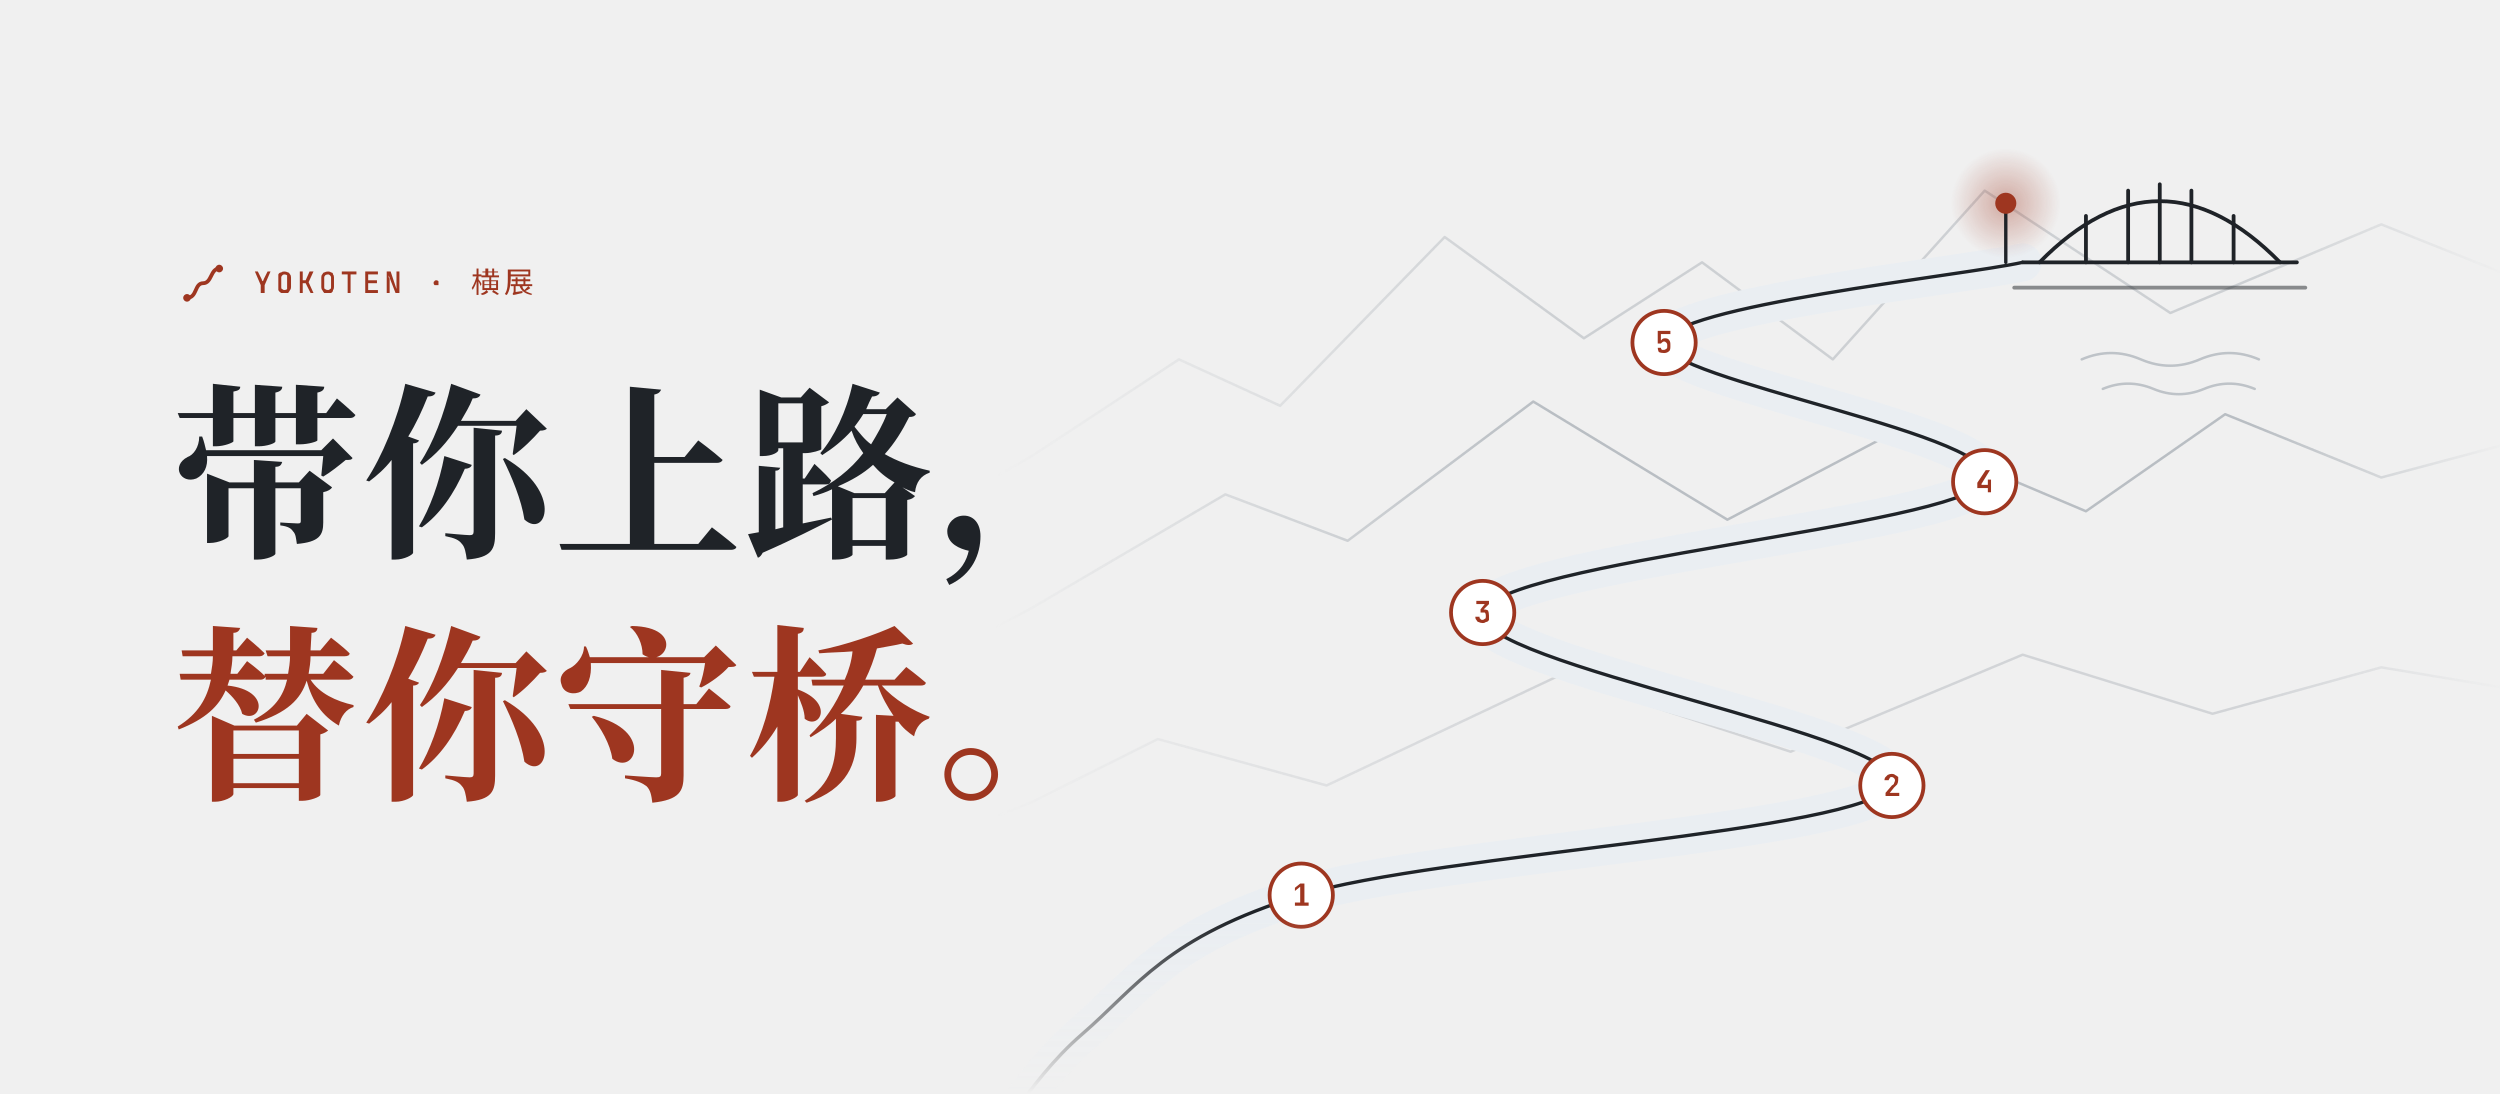
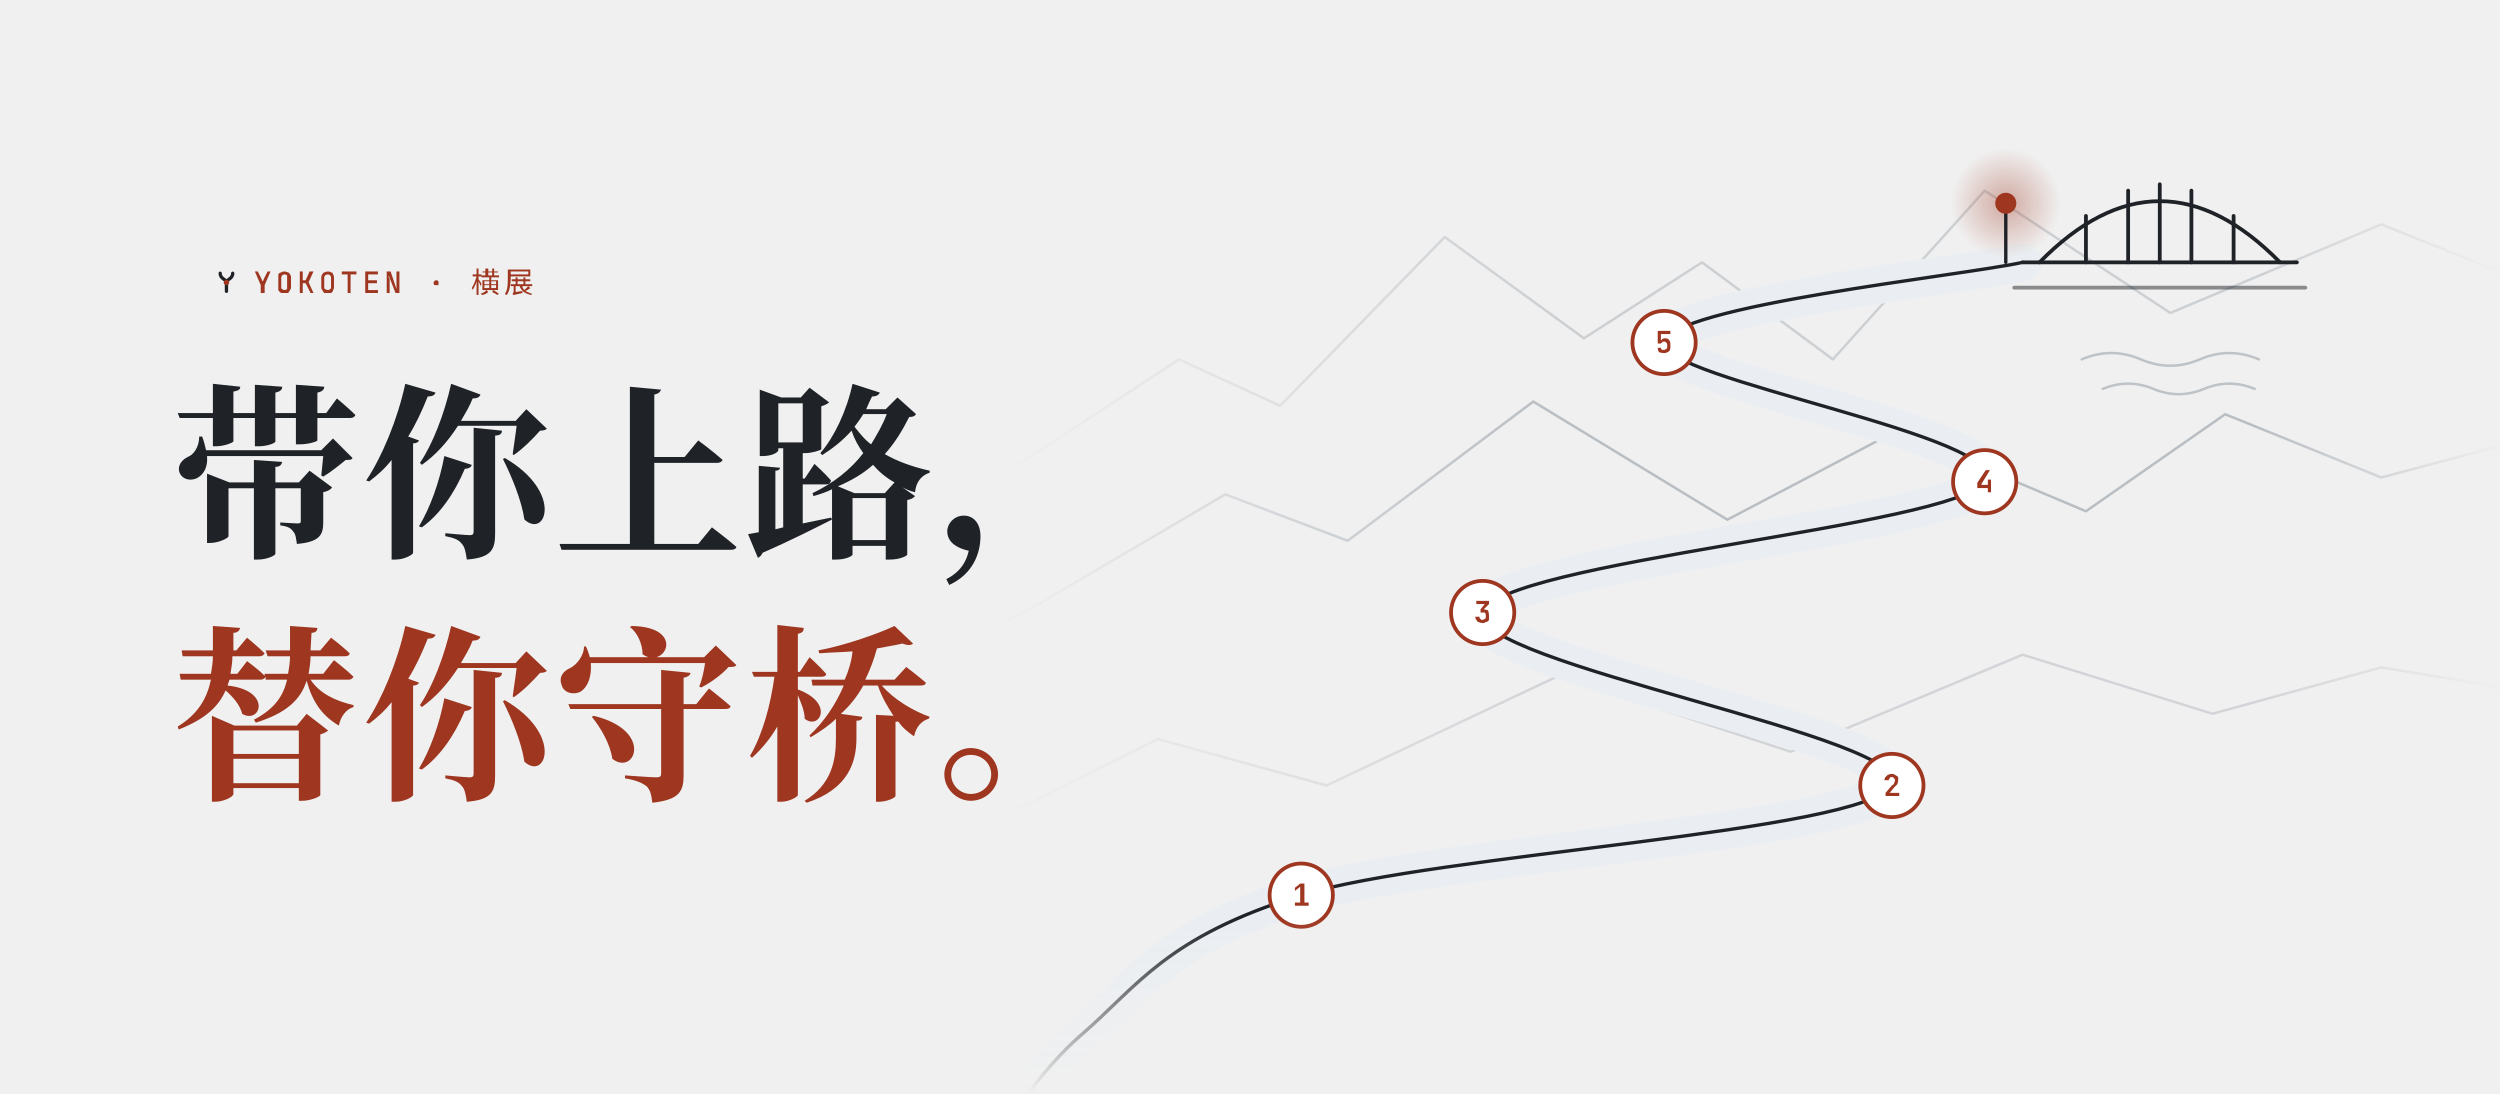
<svg xmlns="http://www.w3.org/2000/svg" viewBox="0 0 1280 560" width="1280" height="560" role="img" aria-label="yokoten：带你上路，替你守桥。">
  <defs>
    <linearGradient id="low" x1="0" x2="0" y1="0" y2="1">
      <stop offset=".84" stop-color="#fff" />
      <stop offset="1" stop-color="#fff" stop-opacity="0" />
    </linearGradient>
    <mask id="card">
      <rect width="1280" height="560" fill="url(#low)" />
    </mask>
    <linearGradient id="fade" x1="0" x2="1">
      <stop offset=".40" stop-color="#fff" stop-opacity="0" />
      <stop offset=".62" stop-color="#fff" />
      <stop offset=".9" stop-color="#fff" />
      <stop offset="1" stop-color="#fff" stop-opacity="0" />
    </linearGradient>
    <mask id="m">
      <rect width="1280" height="560" fill="url(#fade)" />
    </mask>
    <radialGradient id="halo">
      <stop offset="0" stop-color="#9e3620" stop-opacity=".38" />
      <stop offset="1" stop-color="#9e3620" stop-opacity="0" />
    </radialGradient>
  </defs>
  <style>
.ridge{fill:none;stroke:#8c959f;stroke-width:1.2;stroke-linejoin:round;stroke-linecap:round}
.road{fill:none;stroke:#1f2328;stroke-width:1.6;stroke-dasharray:.012 .008;stroke-linecap:round}
.ink{fill:none;stroke:#1f2328;stroke-linecap:round;stroke-linejoin:round}
@media (prefers-reduced-motion:no-preference){.road{animation:walk 40s linear infinite}.glow{animation:glow 3.6s ease-in-out infinite}}
@keyframes walk{to{stroke-dashoffset:-1}}
@keyframes glow{50%{opacity:.45}}
</style>
  <g mask="url(#card)">
    <g mask="url(#m)">
      <g transform="translate(528 22) scale(1.08)" class="ridge">
        <path d="M-60 230 L0 196 L70 150 L118 172 L196 92 L262 140 L318 104 L380 150 L452 70 L540 128 L640 86 L700 110" opacity=".35" />
        <path d="M-60 300 L0 268 L92 214 L150 236 L238 170 L330 226 L410 184 L500 222 L566 176 L640 206 L700 190" opacity=".55" />
        <path d="M-60 384 L0 360 L60 330 L140 352 L250 300 L360 336 L470 290 L560 318 L640 296 L700 306" opacity=".3" />
      </g>
    </g>
    <g transform="translate(528 22) scale(1.08)">
      <g class="ridge" opacity=".5">
        <path d="M498 150 q14 -6 28 0 t28 0 t28 0" />
        <path d="M508 164 q12 -5 24 0 t24 0 t24 0" />
      </g>
      <path d="M-30 540 C-21 528.3 -2.3 492.7 24 470 C50.3 447.3 64 423.7 128 404 C192 384.3 393.7 374.3 408 352 C422.3 329.7 206.7 294 214 270 C221.3 246 437.7 229.3 452 208 C466.3 186.7 297 159.3 300 142 C303 124.7 441.7 110.3 470 104" fill="none" stroke="#eaeef2" stroke-width="18" stroke-linecap="round" />
      <path class="road" d="M-30 540 C-21 528.3 -2.3 492.7 24 470 C50.3 447.3 64 423.7 128 404 C192 384.3 393.7 374.3 408 352 C422.3 329.7 206.7 294 214 270 C221.3 246 437.7 229.3 452 208 C466.3 186.7 297 159.3 300 142 C303 124.7 441.7 110.3 470 104" pathLength="1" />
      <g class="ink" stroke-width="1.8">
        <path d="M470 104 L600 104" />
        <path d="M478 104 Q535 46 592 104" />
        <path d="M500 104 L500 82 M520 104 L520 70 M535 104 L535 67 M550 104 L550 70 M570 104 L570 82" />
        <path d="M466 116 L604 116" opacity=".5" />
      </g>
      <circle class="glow" cx="462" cy="76" r="26" fill="url(#halo)" />
      <line x1="462" y1="104" x2="462" y2="80" stroke="#1f2328" stroke-width="1.6" stroke-linecap="round" />
      <circle class="glow" cx="462" cy="76" r="5" fill="#9e3620" />
      <g fill="#ffffff" stroke="#9e3620" stroke-width="1.8">
        <circle cx="128" cy="404" r="15" />
        <circle cx="408" cy="352" r="15" />
        <circle cx="214" cy="270" r="15" />
        <circle cx="452" cy="208" r="15" />
        <circle cx="300" cy="142" r="15" />
      </g>
      <path fill="#9e3620" d="M125 409l0-1.5l2.5 0l0-7.5l-2.5 2l0-1.5l2.5-2l2 0l0 9l2 0l0 1.5l-6.5 0zM405 357l0-1.5l3-3.5q1-.5 1-1q.5-1 .5-1.5q0-.5-.5-1q-.5-.5-1-.5q-1 0-1 .5q-.5 .5-.5 1l-2 0q0-1 .5-1.5q.5-.5 1-1q1-.5 2-.5q1 0 1.5 .5q1 .5 1.5 1q0 .5 0 1.5q0 1-.5 2q-.5 .5-1.5 1.5l-2 2.5l4.5 0l0 1.5l-6.5 0zM214 275q-1 0-2-.5q-.5 0-1-1q-.5-.5-.5-1.5l2 0q0 1 .5 1q0 .5 1 .5q.5 0 1-.5q.5 0 .5-1l0-.5q0-1-.5-1.5q-.5 0-1 0l-1 0l0-1.5l2-2.5l-4 0l0-1.5l6 0l0 1.5l-3 3l0-.5q1.5 0 2.5 .5q.5 1 .5 2.5l0 .5q0 1 0 1.5q-.5 1-1.5 1q-.5 .5-1.5 .5zM453.5 213l0-2l-5 0l0-2.5l4-6l2 0l-4 6.5l0 .5l3 0l0-2.5l1.5 0l0 6l-1.5 0zM300 147q-1.5 0-2.5-.5q-.5-1-.5-2l1.5 0q0 .5 .5 1q.5 0 1 0q.5 0 1-.5q.5 0 .5-1l0-1q0-.5-.5-1q-.5-.5-1-.5q-.5 0-1 .5q0 0-.5 .5l-1.5 0l0-6l6 0l0 1.5l-4.5 0l0 3l.5 0l-.5 .5q0-.5 .5-1q.5-.5 1.5-.5q1.5 0 2 1q.5 .5 .5 2l0 1q0 1.5-.5 2q-1 1-2.5 1z" />
    </g>
-     <g transform="translate(92 133) scale(.75)">
-       <path d="M5 26 C 12 26, 10 16, 16 16 S 21 6, 27 6" fill="none" stroke="#9e3620" stroke-width="2.6" stroke-linecap="round" />
-       <circle cx="5" cy="26" r="2.6" fill="#9e3620" />
-       <circle cx="27" cy="6" r="2.6" fill="#9e3620" />
+     <g transform="translate(109.9 138.2) scale(0.1888)">
+       <path d="M32 58V34M32 34C32 25 15 25 15 9M32 34C32 25 49 25 49 9" fill="none" stroke="#1f2328" stroke-width="9" stroke-linecap="round" stroke-linejoin="round" />
+       <circle cx="32" cy="34" r="7.5" fill="#9e3620" />
    </g>
    <path fill="#9e3620" d="M133.5 150l0-4l-3-7l1.5 0l2 4q0 .5 .5 1q0 .5 0 .5q0 0 0-.5q.5-.5 .5-1l2-4l1.5 0l-3 7l0 4l-2 0zm12 0q-1 0-1.5 0q-1-.5-1.5-1.5q0-.5 0-1.5l0-5q0-1 0-1.5q.5-1 1.5-1q.5-.5 1.5-.5q1 0 2 .5q.5 0 1 1q.5 .5 .5 1.5l0 5q0 1-.5 1.5q-.5 1-1 1.5q-1 0-2 0zm0-1.5q1 0 1.5-.5q0 0 0-1l0-5q0-.5 0-1q-.5-.5-1.5-.5q-.5 0-1 .5q-.5 .5-.5 1l0 5q0 1 .5 1q.5 .5 1 .5zm8 1.5l0-11l1.5 0l0 4.5l1.5 0l2-4.5l2 0l-2.5 5.5l2.5 5.5l-1.5 0l-2.5-5l-1.5 0l0 5l-1.5 0zm14.5 0q-1 0-2 0q-.5-.5-1-1.5q-.5-.5-.5-1.5l0-5q0-1 .5-1.5q.5-1 1-1q1-.5 2-.5q1 0 1.5 .5q1 0 1 1q.5 .5 .5 1.5l0 5q0 1-.5 1.5q0 1-1 1.5q-.5 0-1.5 0zm0-1.5q.5 0 1-.5q.5 0 .5-1l0-5q0-.5-.5-1q-.5-.5-1-.5q-1 0-1.5 .5q-.5 .5-.5 1l0 5q0 1 .5 1q.5 .5 1.5 .5zm10 1.5l0-9.5l-3 0l0-1.5l7.5 0l0 1.5l-3 0l0 9.5l-1.5 0zm9 0l0-11l6.5 0l0 1.5l-5 0l0 3l4.5 0l0 1.5l-4.5 0l0 3.5l5 0l0 1.5l-6.5 0zm11 0l0-11l2 0l3 9q0-.5 0-1q0-.5 0-1.5q0-.5 0-1l0-5.5l1.5 0l0 11l-2 0l-3.5-9q0 .5 0 1q.5 .5 .5 1q0 1 0 1.5l0 5.5l-1.5 0zm25.5-4q-1 0-1 0q-.5-.5-.5-1q0-1 .5-1q0-.5 1-.5q.5 0 1 .5q0 0 0 1q0 .5 0 1q-.5 0-1 0zM249 148.5c-.5 1-2 1.5-3 2c.5 0 .5 .5 1 .5c1 0 2.5-1 3-1.5l-1-1zm3 1c1 .5 2 1 2.5 1.5l1-.5c-.5-.5-2-1.5-3-2l-.5 1zm-8-12l0 3l-2 0l0 1l2 0c-.5 2-1.5 4.5-2.5 6c0 0 .5 .5 .5 1c.5-1 1.5-2.5 2-4.5l0 7l1 0l0-7c.5 1 1 2 1 2.5l.5-1c0-.5-1-2-1.5-2.5l0-1.5l1.5 0l0 .5l4 0l0 1.5l-3.5 0l0 5l8 0l0-5l-3.5 0l0-1.5l4 0l0-1l-2.5 0l0-1.5l2 0l0-.5l-2 0l0-1.5l-1 0l0 1.5l-2 0l0-1.5l-1.5 0l0 1.5l-1.5 0l0 .5l1.5 0l0 1.5l-2 0l0-.5l-1.5 0l0-3l-1 0zm6 3.5l0-1.5l2 0l0 1.5l-2 0zm-2 5l2.5 0l0 1.5l-2.5 0l0-1.5zm3.5 0l2.5 0l0 1.5l-2.5 0l0-1.5zm-3.5-2l2.5 0l0 1.5l-2.5 0l0-1.5zm3.5 0l2.5 0l0 1.5l-2.5 0l0-1.5zm11.5 7l0 0c0 0 .5 0 4.5-1c0-.5 0-.5 0-1l-3.5 .5l0-3l2 0c1 2.5 3 4 6 4.5c0 0 .5-.5 .5-.5c-1.5-.5-2.5-1-3.5-1.5c1-.5 2-1 2.5-1.5l-1-1c-.5 .5-1.5 1.5-2 2c-.5-.5-1-1-1-2l5 0l0-1l-3.5 0l0-1.5l2.5 0l0-1l-2.5 0l0-1l-1 0l0 1l-3 0l0-1l-1 0l0 1l-2 0l0 1l2 0l0 1.5l-2.5 0l0 1l1.5 0l0 2.5c0 1-.5 1-.5 1.5c0 0 0 .5 .5 .5zm2-7l3 0l0 1.5l-3 0l0-1.5zm-3.5-5l9 0l0 1.5l-9 0l0-1.5zm-1.5-1l0 4.5c0 2.5 0 6-1.5 8c.5 .5 1 .5 1 .5c1.5-2 2-6 2-8.5l0-1l10 0l0-3.5l-11.5 0z" />
    <path fill="#1f2328" d="M172.5 204l-5.5 7.5l-4.5 0l0-10.5c2.5-.5 3.5-1.5 3.5-3l-14.5-1l0 14.5l-10.5 0l0-10.5c2.5-.5 3.5-1.5 3.5-3l-14-1l0 14.5l-11 0l0-11c2.5-.5 3.5-1 3.5-2.5l-14-1.5l0 15l-18 0l1 2.5l17 0l0 14.5l1.5 0c4.5 0 9-2 9-2.5l0-12l11 0l0 14.5l2 0c4 0 8.5-1.5 8.5-2.5l0-12l10.5 0l0 13.5l2 0c4.5 0 9-1.5 9-2l0-11.5l17 0c1 0 2-.5 2.5-1.5c-3.5-3.5-9.5-8.5-9.5-8.5zm-69 19.5l-1.5 0c0 5.5-3 9.5-6 10.5c-8.5 4.5-3.5 14 4.5 11c4-2 6-6 5.5-11.5l59.5 0l-1 10l1 .5c3.5-2 8.5-6 11.5-8.5c2 0 3 0 3.5-1l-10-10l-6 6l-59 0c-.5-2-1-4.5-2-7zm13.5 51l0-24.5l13 0l0 36.5l2 0c4.5 0 9-2 9-3l0-33.5l13 0l0 16.5c0 1 0 1.5-1.5 1.5c-2 0-9-.5-9-.5l0 1.5c4 .5 5.5 1.5 6.5 3c1.5 1.5 1.5 3.5 2 6.5c11.5-1 13.5-4.5 13.5-11l0-15.5c2.5-.5 4-1.5 4.5-2.5l-11.5-8.5l-5.5 6l-12 0l0-8c2.5 0 3-1 3.5-2.5l-14.5-1l0 11.5l-12.5 0l-11.5-4.5l0 35.5l1.5 0c4.5 0 9.5-2.5 9.5-3.5zm141.5-40l-1 .5c4.5 9 9.5 21 11 31c11 10 20-14-10-31.5zm-31-1c-2.5 13.5-7.5 27-13 36l1.5 .5c9-6.5 16.5-17 22-30c2 0 3.5-1 3.5-2l-14-4.5zm15-14.5l0 53c0 1.5-.5 2-2 2c-2 0-12.5-1-12.5-1l0 1.5c5 1 7 2 8.5 4c1.5 1.5 2 4.5 2.5 8c13-1 14.5-5.5 14.5-13.5l0-50c2.5 0 3.5-1 3.5-2.5l-14.5-1.5zm-11.5-22.5c-3.5 15.5-9.5 31-16 40.5l1 1c7-5 13-11.5 18.5-20l30 0c-.5 4.5-1.5 10.5-2 14.5l.5 .5c4.5-3 10-8.5 13.5-12.5c2 0 3-.5 3.5-1l-10.5-10l-5.5 6l-28 0c2-3.5 4.5-7.5 6-11.5c2 0 3.5-.5 4-2l-15-5.5zm-23.5 0c-4 18.5-12 37.5-20 49.5l1.5 .5c4-3 8-6.5 11.5-11l0 51l2 0c4.5 0 9-2.5 9-3.5l0-56c2 0 3-1 3-1.5l-5.5-2c4-6.5 7-13 10-20.5c2 0 3.5-.5 4-2l-15.5-4.5zm79 82l1 3l87 0c1 0 2.5-.5 2.5-1.5c-4.5-4-12.5-10-12.5-10l-7 8.5l-22.5 0l0-41.5l32 0c1.5 0 2.5-.5 3-1.5c-5-4.5-12.5-10-12.5-10l-7 8.5l-15.5 0l0-32c2.5-.5 3-1.5 3.5-2.5l-16-1.5l0 80.5l-36 0zm150-82c-3 14-9.5 27.5-16.5 35.5l1 1c5.5-3.5 10.5-7.5 15-12.5c1.5 4.5 3.5 8 6 11.5c-6.5 8.5-15.5 15.5-26 20.5l.5 1.5c3.5-1 6.5-2 9.5-3.5l0 36l2 0c5.5 0 8.5-2 8.5-2.5l0-4.5l17 0l0 7l2 0c5.5 0 9-2 9-2.5l0-28c2.5-.5 3-1 4-2l-6.5-4.5c2 1 4 2 6.5 2.5c.5-5 3-8.5 7.5-10l0-1c-9-2-17-5-23-8.5c5-5.5 9-12 12.5-19c2 0 3-.5 3.5-1.5l-9.5-8.5l-6 6l-10 0c1-2.5 2-4.5 3-6.5c2.5 0 3.5-1 4-2l-14-4.5zm0 80l0-21.5l17 0l0 21.5l-17 0zm17.5-64.5c-2 5.5-5 10.5-8 15.5c-3.5-2.5-6-6-8.5-9c1.5-2 3-4 4.5-6.5l12 0zm-7 26c3 3.5 6.5 6.5 11 9l-5 5.5l-15.5 0l-8.5-3.5c7-3 13-6.5 18-11zm-36-31.5l0 20l-12.5 0l0-20l12.5 0zm-22-3l0 30l1.5 0c5 0 8-2 8-3l0-1l2.5 0l0 40.5l-4 1l0-30c1.5 0 2-.5 2.5-1.5l-11-1l0 34l-5.5 1l5 12c1 0 2-1.5 2.5-2.5c16-7 27.5-13 35.5-17l-.5-1l-14.5 3l0-20l12 0c1.5 0 2-.5 2.5-2c-3-3.5-8.5-8.5-8.5-8.5l-5 7.5l-1 0l0-13l1.5 0c3 0 8-1.5 8-2l0-22c2-.5 3.5-1.5 4-2l-10-7.5l-4.5 5l-10 0l-11-4l0 4zm107 78.5c-4.5-1-11-3.5-11-10c0-4 3.5-8 8.5-8c5 0 8.5 4 8.5 10.5c0 9-4 19.5-16 25l-1.5-3c8-4 10.5-10 11.5-14.5z" />
    <path fill="#9e3620" d="M135.5 345l0 1c-3.5-3.5-9-7.5-9-7.5l-5 6.5l-3.5 0c.5-3 1-6 1-9l14 0c1 0 2-.5 2.5-1.5c-3.5-3.5-9-8-9-8l-5.5 6.5l-1.5 0l0-9c2 0 3-1 3.5-2.5l-14-1l0 12.5l-16 0l.5 3l15.5 0c0 3-.5 6-1 9l-16 0l.5 3l15.5 0c-2 9.5-6.5 17.5-17 24l.5 1.5c14-5.5 20.5-12 24-20c3.5 3 7.5 7.5 8.5 12c9.5 5.5 15.5-12-7.5-14.5l1-3l16 0c1 0 2-.5 2.5-1.5l0 1.5l11 0c-2 8.5-6.5 15-17 20.5l1 1.5c16-5 23-12 26-21.5c3 11 8 18 16.5 23c1-5 4-8.5 7.5-9.5l0-1c-9-2-17.5-6-22-13l19.5 0c1 0 2-.5 2.5-1.5c-3.5-3.5-10-8.5-10-8.5l-5.5 7l-7.5 0c.5-3 1-6 1-9l17.5 0c1.5 0 2.5-.5 2.5-1.5c-3.5-3.5-9.5-8-9.5-8l-5.5 6.5l-5 0l.5-9c2 0 3-1 3-2.5l-14-1l0 12.5l-12.5 0l1 3l11.5 0c0 3-.5 6-1 9l-12 0zm17.5 43.5l0 12.5l-33.5 0l0-12.5l33.5 0zm0-2.5l-33.5 0l0-12l33.5 0l0 12zm-44.5-14.5l0 39l1.5 0c4.5 0 9.5-2.5 9.5-4l0-3l33.5 0l0 6.5l2 0c3.5 0 9-2 9-3l0-31c2-.5 3.5-1.5 4-2l-11-8.5l-5 6l-32 0l-11.5-5l0 5zm150-13l-1 .5c4.5 9 9.5 21 11 31c11 10 20-14-10-31.5zm-31-1c-2.5 13.5-7.5 27-13 36l1.5 .5c9-6.5 16.5-17 22-30c2 0 3.5-1 3.5-2l-14-4.5zm15-14.5l0 53c0 1.5-.5 2-2 2c-2 0-12.5-1-12.5-1l0 1.5c5 1 7 2 8.5 4c1.5 1.5 2 4.5 2.5 8c13-1 14.5-5.5 14.5-13.5l0-50c2.5 0 3.5-1 3.5-2.5l-14.5-1.5zm-11.5-22.5c-3.5 15.5-9.5 31-16 40.5l1 1c7-5 13-11.5 18.5-20l30 0c-.5 4.5-1.5 10.5-2 14.5l.5 .5c4.5-3 10-8.5 13.5-12.5c2 0 3-.5 3.5-1l-10.5-10l-5.5 6l-28 0c2-3.5 4.5-7.5 6-11.5c2 0 3.5-.5 4-2l-15-5.5zm-23.5 0c-4 18.5-12 37.5-20 49.5l1.5 .5c4-3 8-6.5 11.5-11l0 51l2 0c4.5 0 9-2.5 9-3.5l0-56c2 0 3-1 3-1.5l-5.5-2c4-6.5 7-13 10-20.5c2 0 3.5-.5 4-2l-15.5-4.5zm116 0l-1 .5c4 3 6.5 9 6.5 14c11.5 8 22.5-14-5.5-14.5zm-19.5 46l-1 .5c4.5 5.5 9.5 14 10.5 21.5c11.5 9 21.5-14.5-9.5-22zm-4-35.5l-1 0c0 5-4 9.5-7 11c-3.5 1.5-6 4.5-4.5 8.5c1 4.5 6.5 5.5 10 3.5c3.5-2.5 5.5-7.5 5-14.5l58.5 0c-.5 3.5-1.5 8.5-3 12l1 .5c5-2.5 11-7 14-10.5c2 0 3.5 0 4-1l-10.5-10l-6 6l-58.5 0c-.5-1.5-1-3.5-2-5.5zm53.5 13.5l-15-1.5l0 17.5l-47.5 0l1 2.5l46.5 0l0 33c0 1.5-.5 2-2.5 2c-2.5 0-16-1-16-1l0 1.5c6 1 9 2.5 11 4c2 2 2.5 4.5 3 8.5c14-1.5 16-6 16-14l0-34l21.5 0c1.5 0 2.5-.5 2.5-1.5c-4-3.5-11-9-11-9l-6.5 8l-6.5 0l0-13.5c2.5-.5 3.5-1.5 3.5-2.5zm114-15l-9.5-9c-8.5 4-25.5 10-39 12.5l.5 1.5c5.5-.5 11.5-.5 17-1c-.5 5-2 10-4 14.5l-17 0l.5 3l16 0c-4 9.5-10 18.5-17.5 25.5l.5 1c5-3 9.5-6 13-9.5l0 10c0 11-2 23.5-16 32l1 1c21.5-7 25.5-21 25.5-33l0-9c2.5 0 3-1 3-2l-11-1.5c4.5-4 8.5-9 11.5-14.5l7.5 0c2 6 5 11 8 15.5l-9-.5l0 44.5l1.5 0c4 0 8.5-2 8.5-3l0-38l1.5 0c2 3 5 5.5 8 7.5c1-5 4-8 7.5-9l.5-1c-8.5-3-18.5-9-24.5-16l20 0c1.5 0 2.5-.5 2.5-1.5c-4-3.5-10-8-10-8l-6 6.5l-15 0c2.5-5 4.5-10.5 6-16c5-1 9-1.5 13-2.5c2.5 1 4.5 1 5.5 0zm-53 7l-5 7.5l-1 0l0-19.5c2.5-.5 3-1.5 3-3l-13.5-1.5l0 24l-13 0l1 2.5l10.5 0c-2 14.5-6 29.5-12.5 40.5l1 1c5-4.5 9.5-10 13-16l0 38.5l2 0c4 0 8.5-2.5 8.5-3.5l0-51c1.5 3.5 3.5 8 3.5 12c7.5 6 15.5-8-3.5-15l0-6.5l12 0c1.5 0 2.5-.5 2.5-1.5c-3-3.5-8.5-8.5-8.5-8.5zm82.5 73.5c7.5 0 14-6 14-13.5c0-7.5-6.5-13.5-14-13.5c-7 0-13.5 6-13.5 13.5c0 7.5 6.5 13.5 13.5 13.5zm0-3.5c-5.5 0-10-4.5-10-10c0-5.5 4.5-10 10-10c6 0 10.5 4.5 10.5 10c0 5.5-4.5 10-10.5 10z" />
  </g>
</svg>
